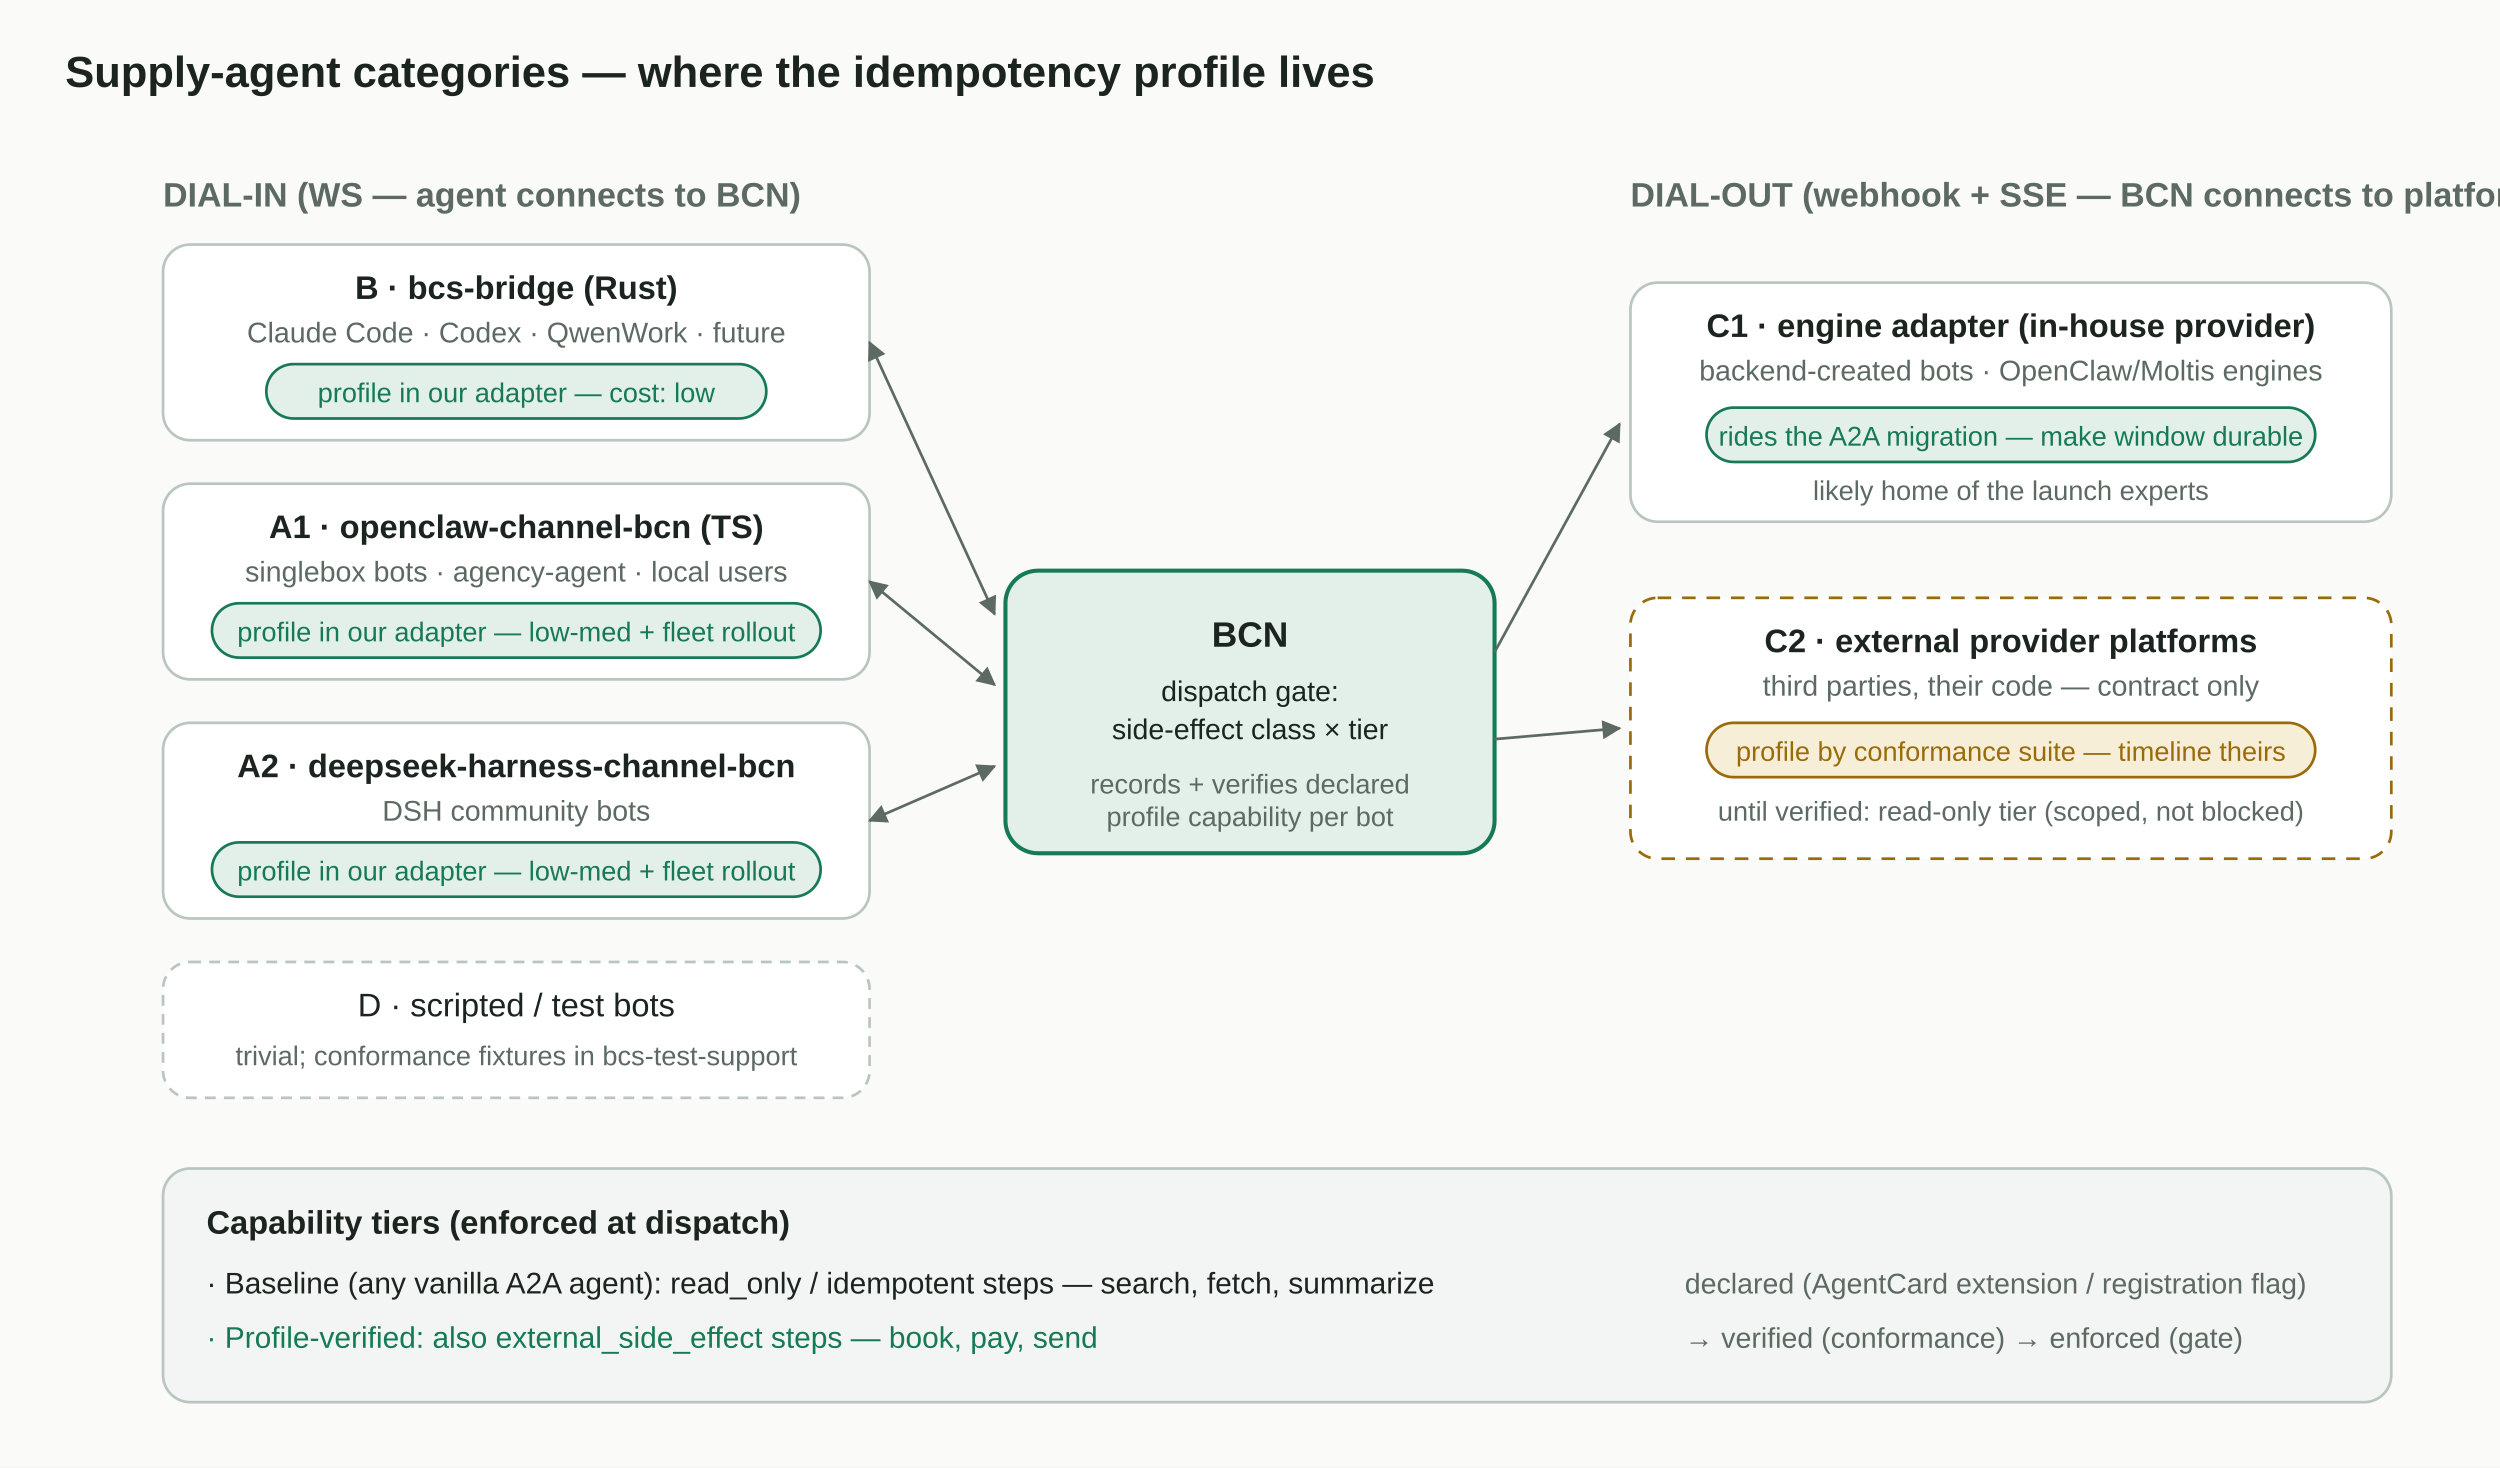
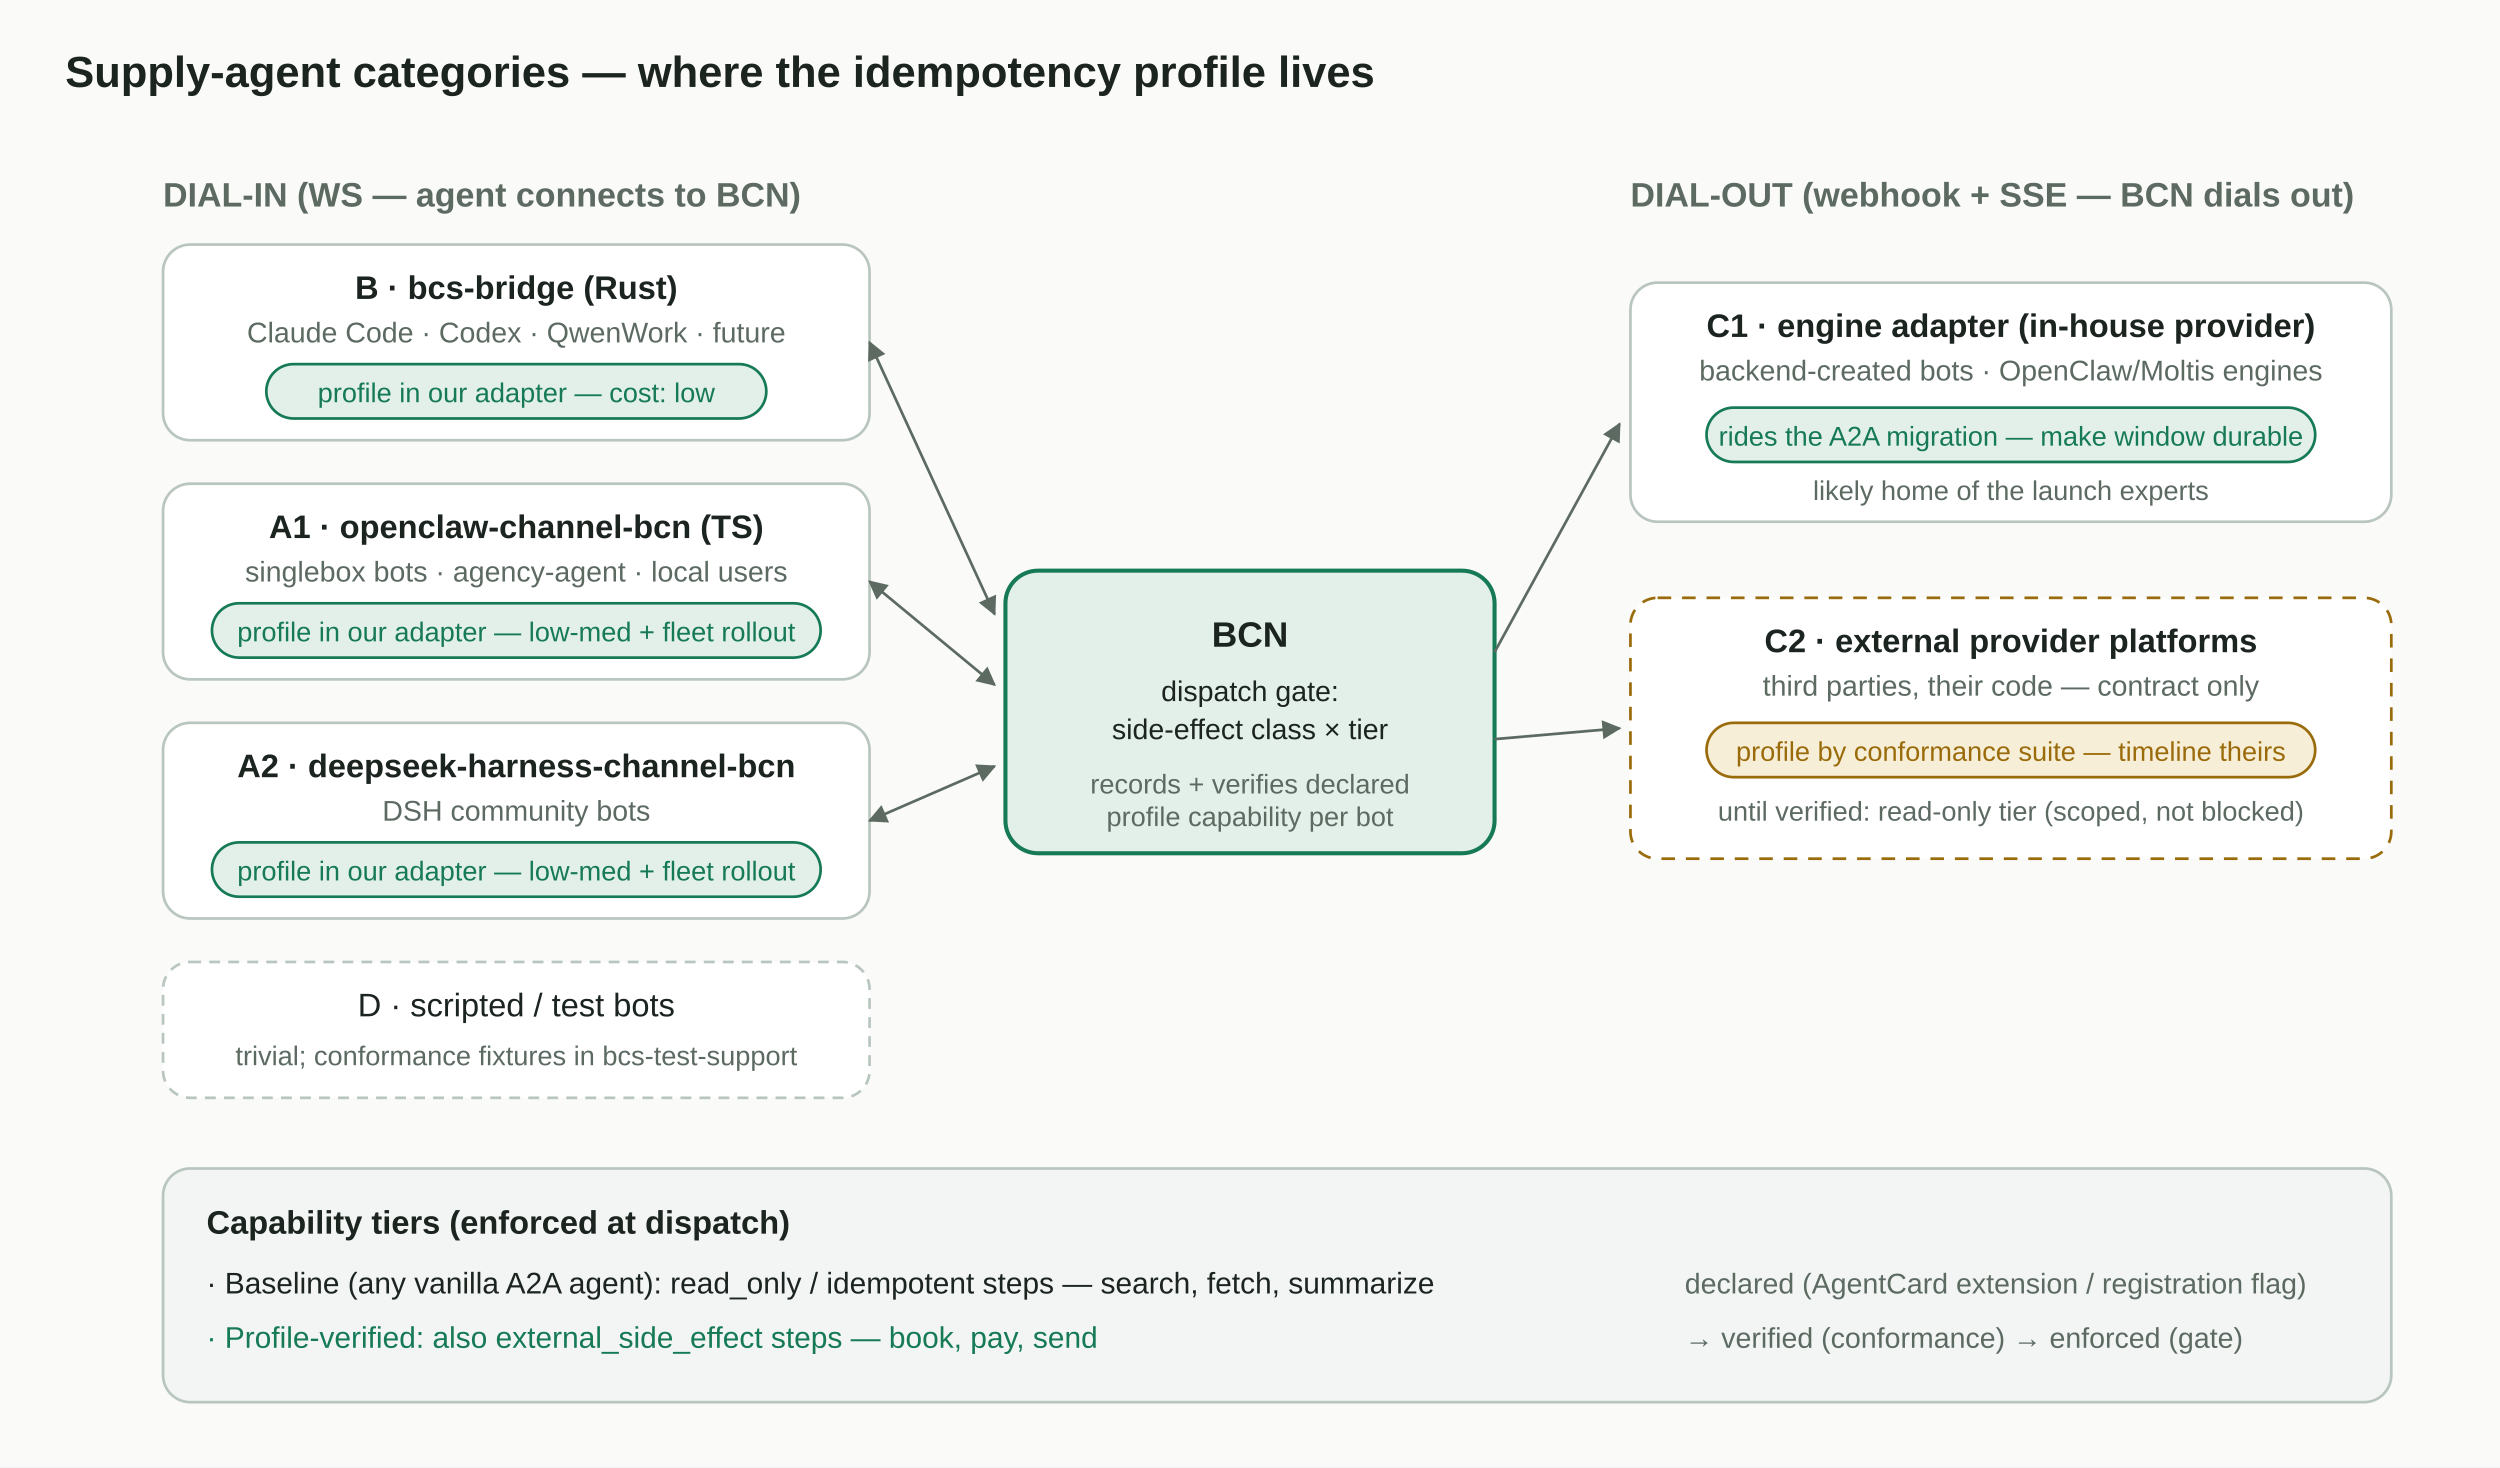
<svg xmlns="http://www.w3.org/2000/svg" viewBox="0 0 920 540" font-family="Arial, Helvetica, sans-serif">
  <defs>
    <marker id="ar" viewBox="0 0 10 10" refX="9" refY="5" markerWidth="7" markerHeight="7" orient="auto-start-reverse">
      <path d="M0 0L10 5L0 10z" fill="#5c6a62" />
    </marker>
  </defs>
  <rect x="0" y="0" width="920" height="540" fill="#fafbf9" />
  <text x="24" y="32" font-size="16" font-weight="bold" fill="#1c2420">Supply-agent categories — where the idempotency profile lives</text>
  <rect x="370" y="210" width="180" height="104" rx="12" fill="#e3f0e9" stroke="#157a55" stroke-width="1.5" />
  <text x="460" y="238" font-size="13" font-weight="bold" text-anchor="middle" fill="#1c2420">BCN</text>
  <text x="460" y="258" font-size="10.5" text-anchor="middle" fill="#1c2420">dispatch gate:</text>
  <text x="460" y="272" font-size="10.5" text-anchor="middle" fill="#1c2420">side-effect class × tier</text>
  <text x="460" y="292" font-size="10" text-anchor="middle" fill="#5c6a62">records + verifies declared</text>
  <text x="460" y="304" font-size="10" text-anchor="middle" fill="#5c6a62">profile capability per bot</text>
  <text x="60" y="76" font-size="12.5" font-weight="bold" fill="#5c6a62">DIAL-IN (WS — agent connects to BCN)</text>
  <rect x="60" y="90" width="260" height="72" rx="10" fill="#ffffff" stroke="#b9c6bf" />
  <text x="190" y="110" font-size="12" font-weight="bold" text-anchor="middle" fill="#1c2420">B · bcs-bridge (Rust)</text>
  <text x="190" y="126" font-size="10.5" text-anchor="middle" fill="#5c6a62">Claude Code · Codex · QwenWork · future</text>
  <rect x="98" y="134" width="184" height="20" rx="10" fill="#e3f0e9" stroke="#157a55" />
  <text x="190" y="148" font-size="10" text-anchor="middle" fill="#157a55">profile in our adapter — cost: low</text>
  <rect x="60" y="178" width="260" height="72" rx="10" fill="#ffffff" stroke="#b9c6bf" />
  <text x="190" y="198" font-size="12" font-weight="bold" text-anchor="middle" fill="#1c2420">A1 · openclaw-channel-bcn (TS)</text>
  <text x="190" y="214" font-size="10.5" text-anchor="middle" fill="#5c6a62">singlebox bots · agency-agent · local users</text>
  <rect x="78" y="222" width="224" height="20" rx="10" fill="#e3f0e9" stroke="#157a55" />
  <text x="190" y="236" font-size="10" text-anchor="middle" fill="#157a55">profile in our adapter — low-med + fleet rollout</text>
  <rect x="60" y="266" width="260" height="72" rx="10" fill="#ffffff" stroke="#b9c6bf" />
  <text x="190" y="286" font-size="12" font-weight="bold" text-anchor="middle" fill="#1c2420">A2 · deepseek-harness-channel-bcn</text>
  <text x="190" y="302" font-size="10.5" text-anchor="middle" fill="#5c6a62">DSH community bots</text>
  <rect x="78" y="310" width="224" height="20" rx="10" fill="#e3f0e9" stroke="#157a55" />
  <text x="190" y="324" font-size="10" text-anchor="middle" fill="#157a55">profile in our adapter — low-med + fleet rollout</text>
  <rect x="60" y="354" width="260" height="50" rx="10" fill="#ffffff" stroke="#b9c6bf" stroke-dasharray="4 3" />
  <text x="190" y="374" font-size="12" text-anchor="middle" fill="#1c2420">D · scripted / test bots</text>
  <text x="190" y="392" font-size="10" text-anchor="middle" fill="#5c6a62">trivial; conformance fixtures in bcs-test-support</text>
  <line x1="320" y1="126" x2="366" y2="226" stroke="#5c6a62" marker-end="url(#ar)" marker-start="url(#ar)" />
  <line x1="320" y1="214" x2="366" y2="252" stroke="#5c6a62" marker-end="url(#ar)" marker-start="url(#ar)" />
  <line x1="320" y1="302" x2="366" y2="282" stroke="#5c6a62" marker-end="url(#ar)" marker-start="url(#ar)" />
-   <text x="600" y="76" font-size="12.5" font-weight="bold" fill="#5c6a62">DIAL-OUT (webhook + SSE — BCN connects to platform)</text>
+   <text x="600" y="76" font-size="12.5" font-weight="bold" fill="#5c6a62">DIAL-OUT (webhook + SSE — BCN dials out)</text>
  <rect x="600" y="104" width="280" height="88" rx="10" fill="#ffffff" stroke="#b9c6bf" />
  <text x="740" y="124" font-size="12" font-weight="bold" text-anchor="middle" fill="#1c2420">C1 · engine adapter (in-house provider)</text>
  <text x="740" y="140" font-size="10.5" text-anchor="middle" fill="#5c6a62">backend-created bots · OpenClaw/Moltis engines</text>
  <rect x="628" y="150" width="224" height="20" rx="10" fill="#e3f0e9" stroke="#157a55" />
  <text x="740" y="164" font-size="10" text-anchor="middle" fill="#157a55">rides the A2A migration — make window durable</text>
  <text x="740" y="184" font-size="10" text-anchor="middle" fill="#5c6a62">likely home of the launch experts</text>
  <rect x="600" y="220" width="280" height="96" rx="10" fill="#ffffff" stroke="#9a6b0a" stroke-dasharray="5 4" />
  <text x="740" y="240" font-size="12" font-weight="bold" text-anchor="middle" fill="#1c2420">C2 · external provider platforms</text>
  <text x="740" y="256" font-size="10.5" text-anchor="middle" fill="#5c6a62">third parties, their code — contract only</text>
  <rect x="628" y="266" width="224" height="20" rx="10" fill="#f7eed7" stroke="#9a6b0a" />
  <text x="740" y="280" font-size="10" text-anchor="middle" fill="#9a6b0a">profile by conformance suite — timeline theirs</text>
  <text x="740" y="302" font-size="10" text-anchor="middle" fill="#5c6a62">until verified: read-only tier (scoped, not blocked)</text>
  <line x1="550" y1="240" x2="596" y2="156" stroke="#5c6a62" marker-end="url(#ar)" />
  <line x1="550" y1="272" x2="596" y2="268" stroke="#5c6a62" marker-end="url(#ar)" />
  <rect x="60" y="430" width="820" height="86" rx="10" fill="#f2f5f3" stroke="#b9c6bf" />
  <text x="76" y="454" font-size="12" font-weight="bold" fill="#1c2420">Capability tiers (enforced at dispatch)</text>
  <text x="76" y="476" font-size="11" fill="#1c2420">· Baseline (any vanilla A2A agent): read_only / idempotent steps — search, fetch, summarize</text>
  <text x="76" y="496" font-size="11" fill="#157a55">· Profile-verified: also external_side_effect steps — book, pay, send</text>
  <text x="620" y="476" font-size="10.5" fill="#5c6a62">declared (AgentCard extension / registration flag)</text>
  <text x="620" y="496" font-size="10.5" fill="#5c6a62">→ verified (conformance) → enforced (gate)</text>
</svg>
